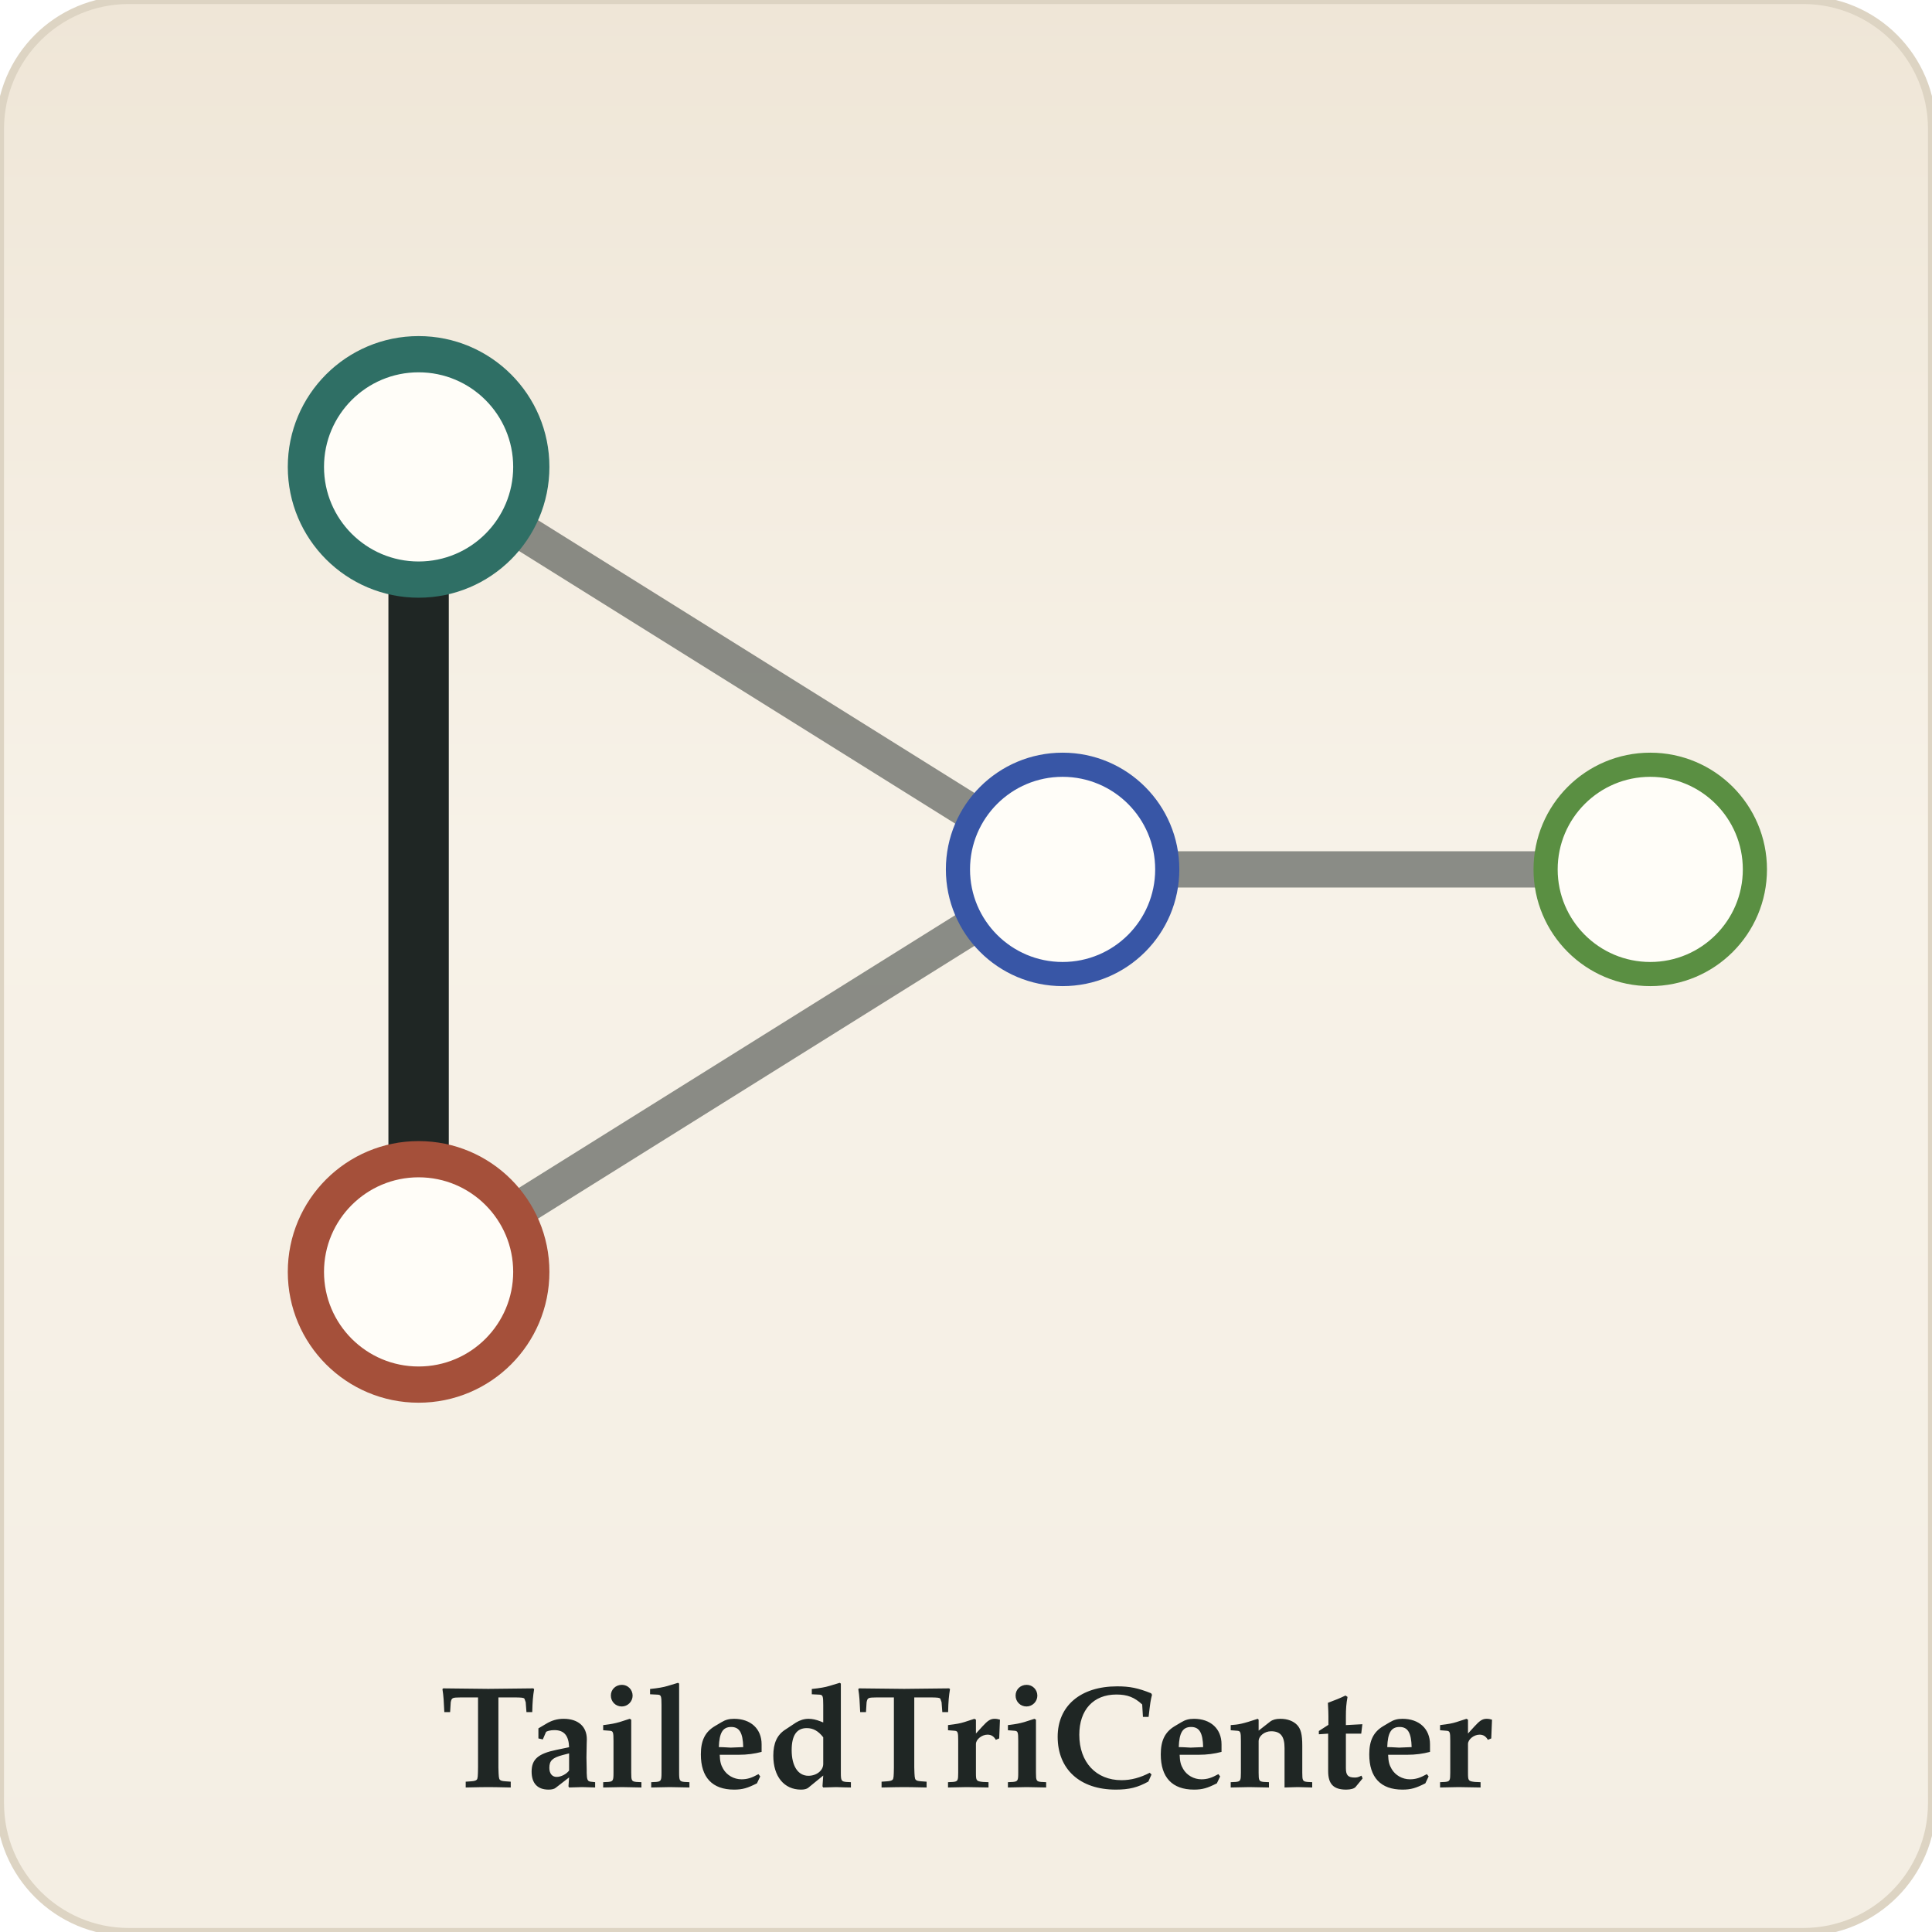
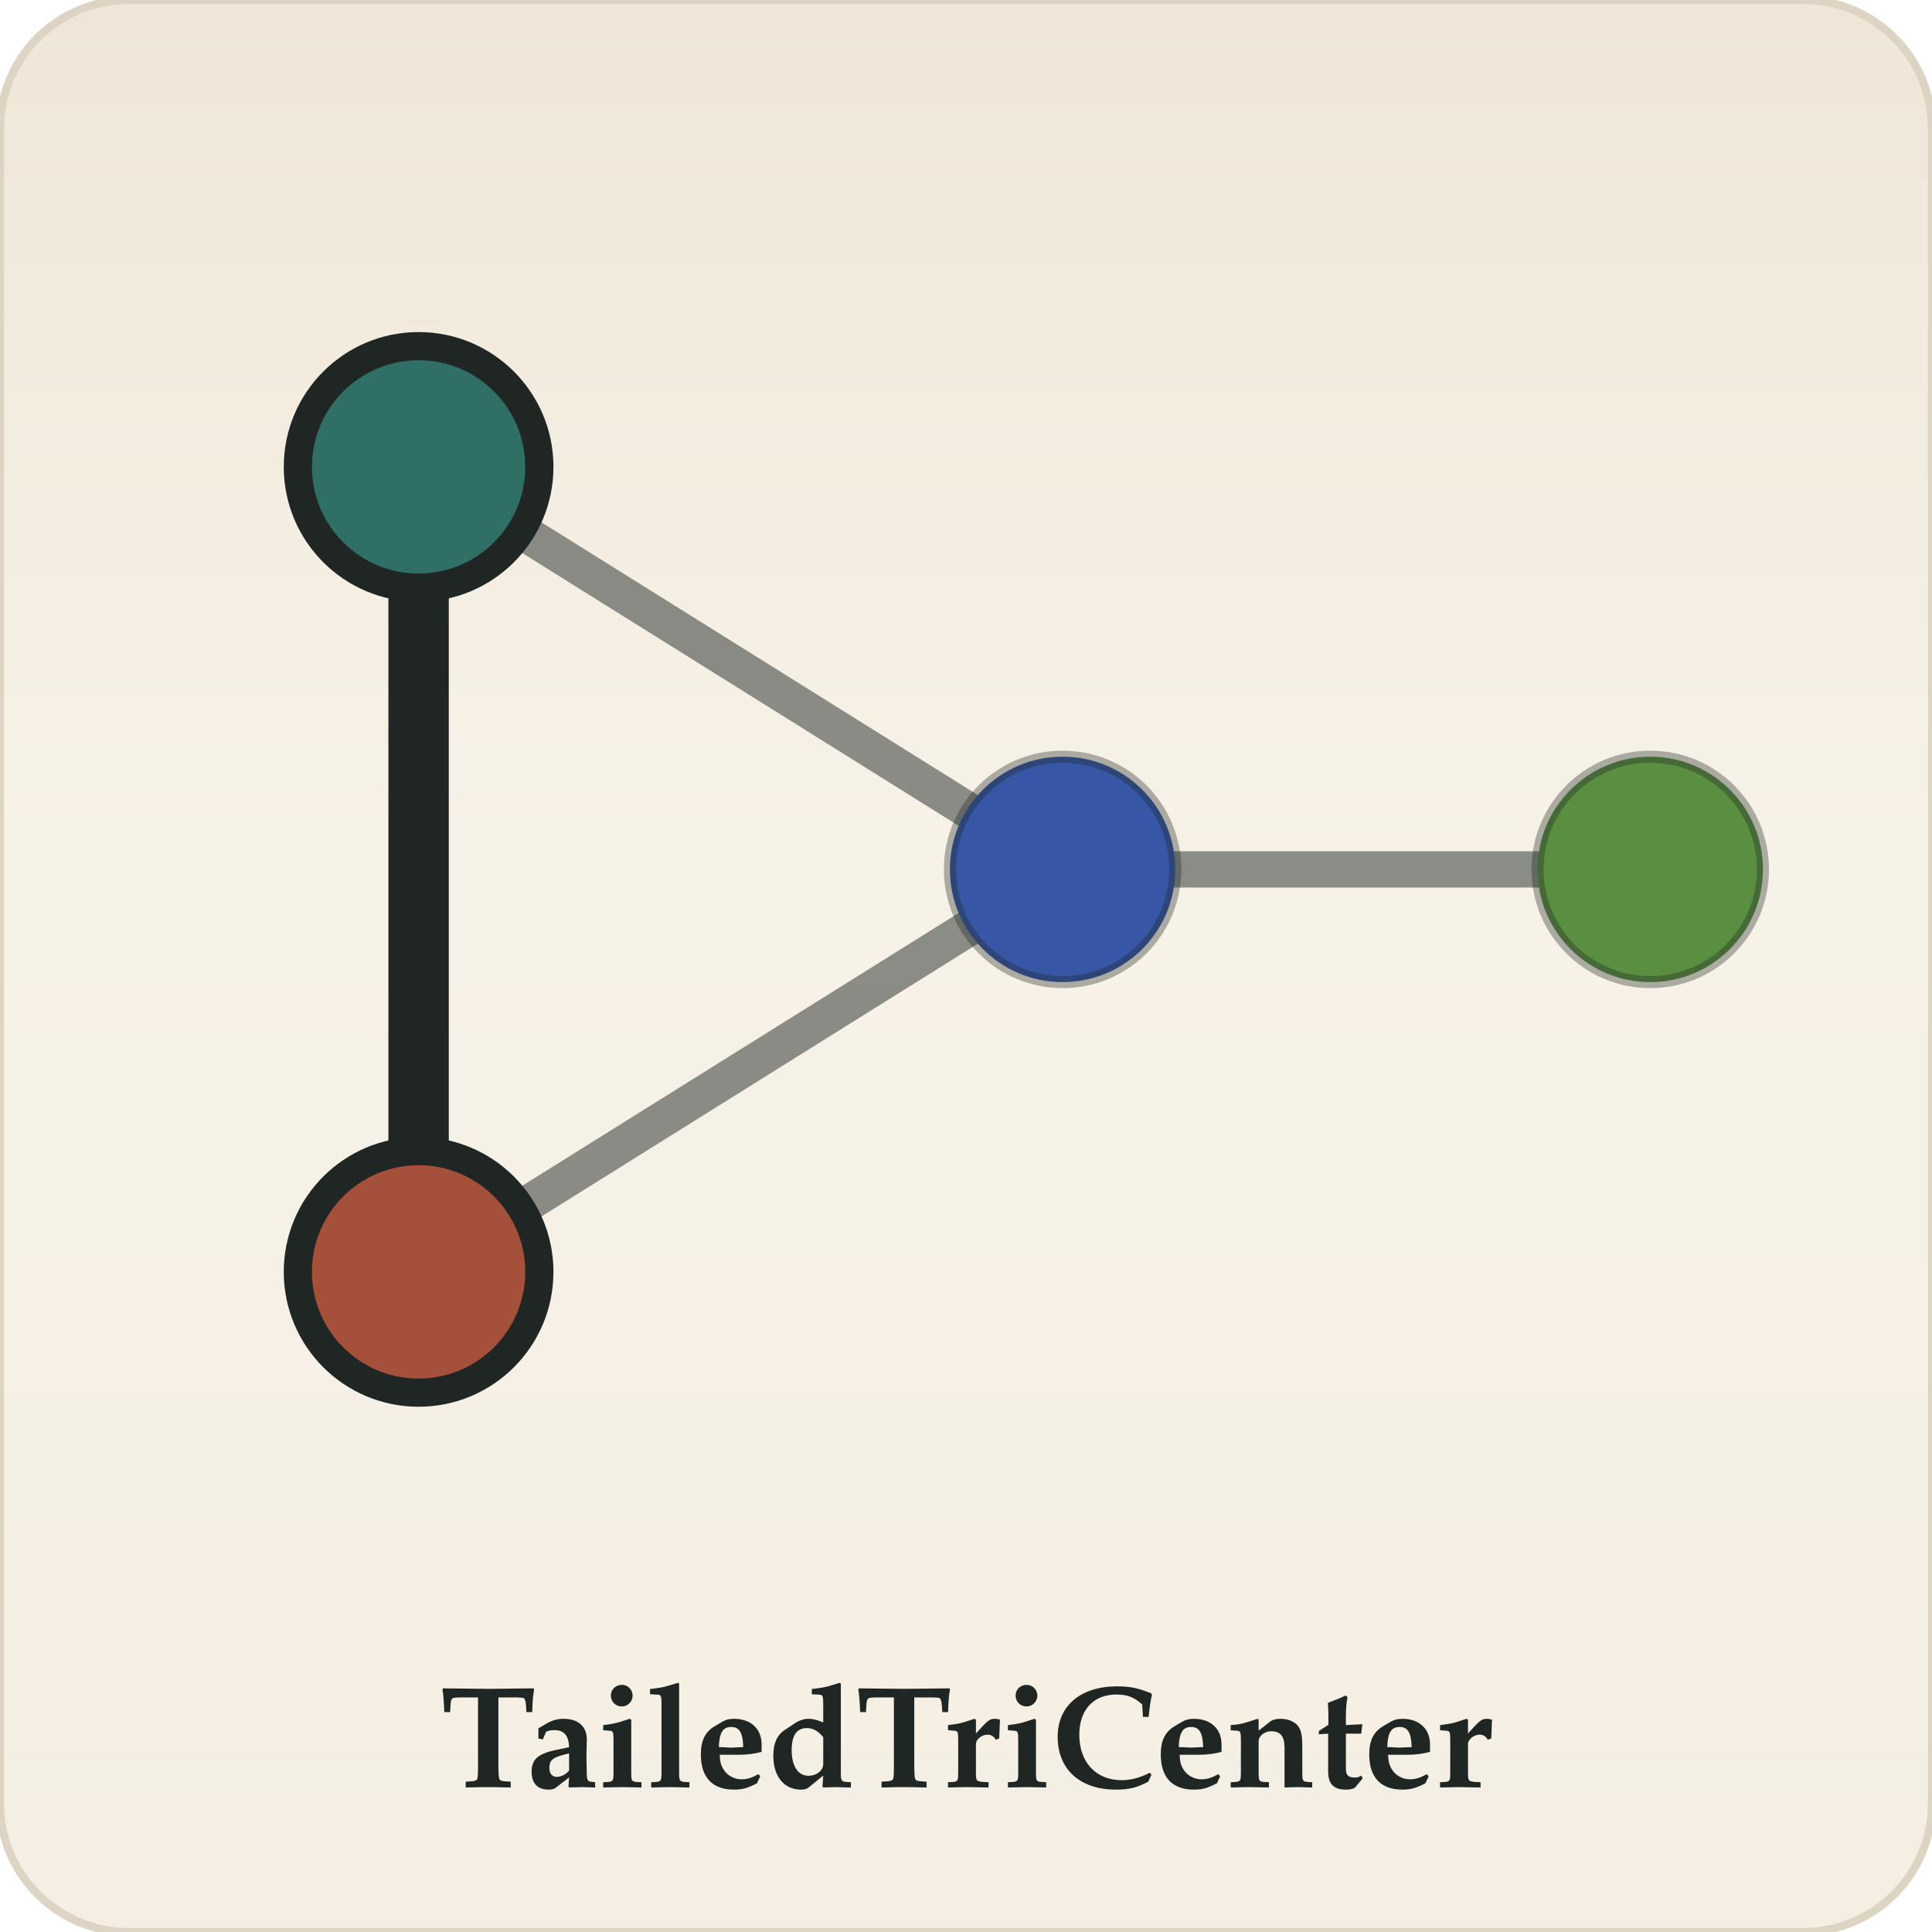
<svg xmlns="http://www.w3.org/2000/svg" viewBox="0 0 240 240" width="240" height="240" role="img" aria-label="TailedTriCenter (orbit 7)">
  <defs>
    <linearGradient id="paper" x1="0" y1="0" x2="0" y2="240" gradientUnits="userSpaceOnUse">
      <stop offset="0" stop-color="#efe6d7" />
      <stop offset="0.44" stop-color="#f7f2e8" />
      <stop offset="1" stop-color="#f4eee3" />
    </linearGradient>
  </defs>
  <rect width="240" height="240" rx="16" fill="url(#paper)" stroke="#ddd4c3" stroke-width="1" />
  <line x1="52.0" y1="158.0" x2="132.0" y2="108.0" stroke="#1f2624" stroke-opacity="0.5" stroke-width="4.5" stroke-linecap="round" />
  <line x1="52.0" y1="58.0" x2="132.0" y2="108.0" stroke="#1f2624" stroke-opacity="0.5" stroke-width="4.5" stroke-linecap="round" />
  <line x1="132.0" y1="108.0" x2="205.0" y2="108.0" stroke="#1f2624" stroke-opacity="0.5" stroke-width="4.5" stroke-linecap="round" />
  <line x1="52.0" y1="58.0" x2="52.0" y2="158.0" stroke="#1f2624" stroke-width="7.5" stroke-linecap="round" />
-   <circle cx="52.0" cy="58.0" r="14" fill="#fffdf8" stroke="#2f6f65" stroke-width="4.5" />
-   <circle cx="52.0" cy="158.0" r="14" fill="#fffdf8" stroke="#a5503a" stroke-width="4.5" />
-   <circle cx="132.0" cy="108.0" r="13" fill="#fffdf8" stroke="#3856a6" stroke-width="3.0" />
-   <circle cx="205.0" cy="108.0" r="13" fill="#fffdf8" stroke="#5a8f42" stroke-width="3.0" />
+   <circle cx="52.0" cy="58.0" r="15" fill="#2f6f65" stroke="#1f2624" stroke-width="3.5" stroke-opacity="1.0" />
+   <circle cx="52.0" cy="158.0" r="15" fill="#a5503a" stroke="#1f2624" stroke-width="3.5" stroke-opacity="1.0" />
+   <circle cx="132.0" cy="108.0" r="14" fill="#3856a6" stroke="#1f2624" stroke-width="1.5" stroke-opacity="0.35" />
+   <circle cx="205.0" cy="108.0" r="14" fill="#5a8f42" stroke="#1f2624" stroke-width="1.5" stroke-opacity="0.35" />
  <text x="120.0" y="222" text-anchor="middle" font-family="Iowan Old Style, Palatino Linotype, Book Antiqua, Georgia, serif" font-size="18" font-weight="600" fill="#1f2624">TailedTriCenter</text>
</svg>
